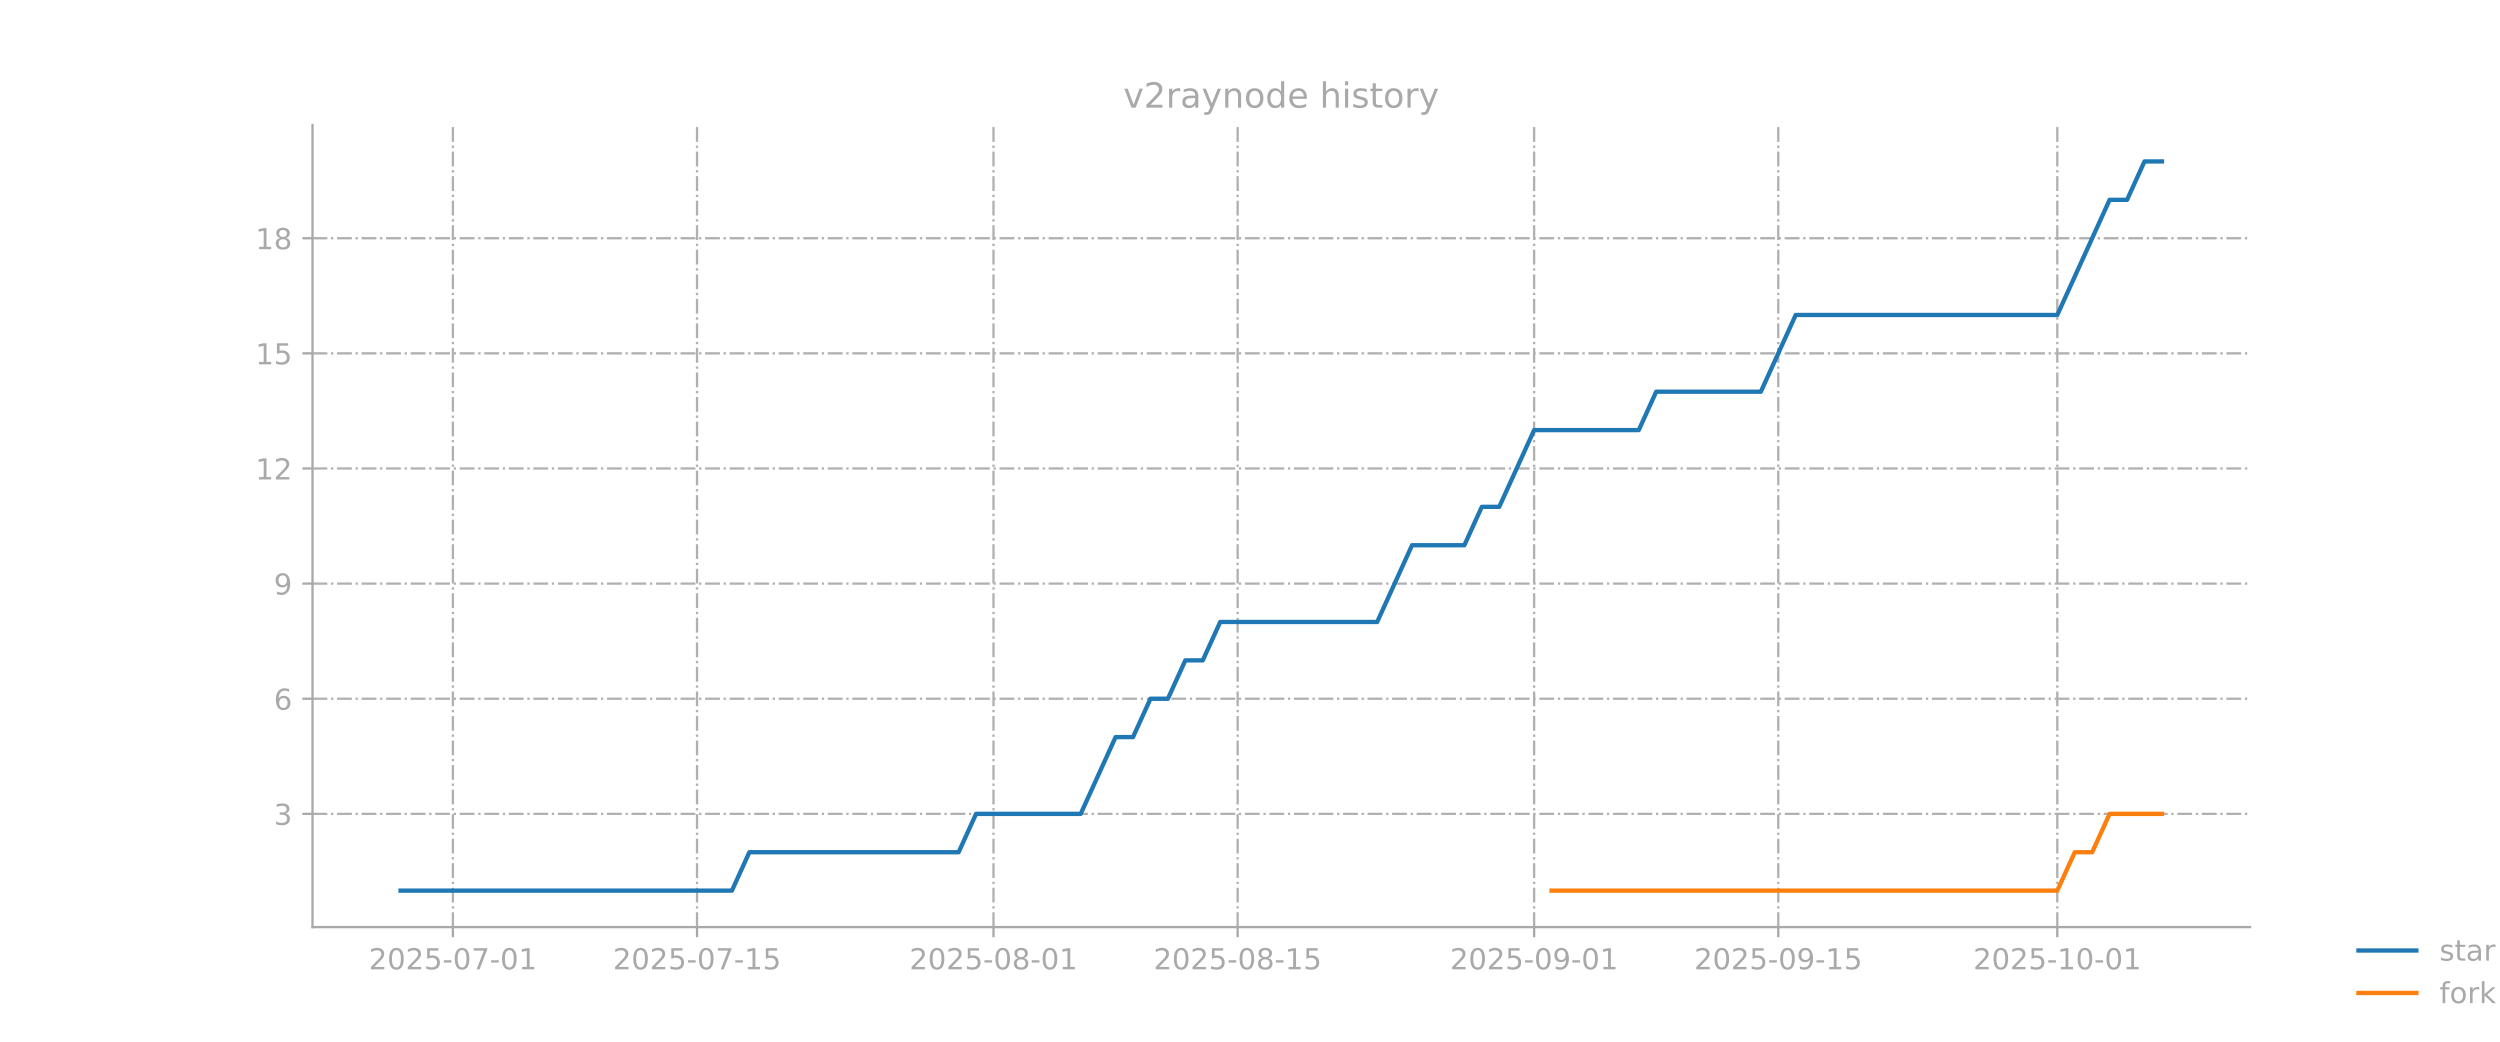
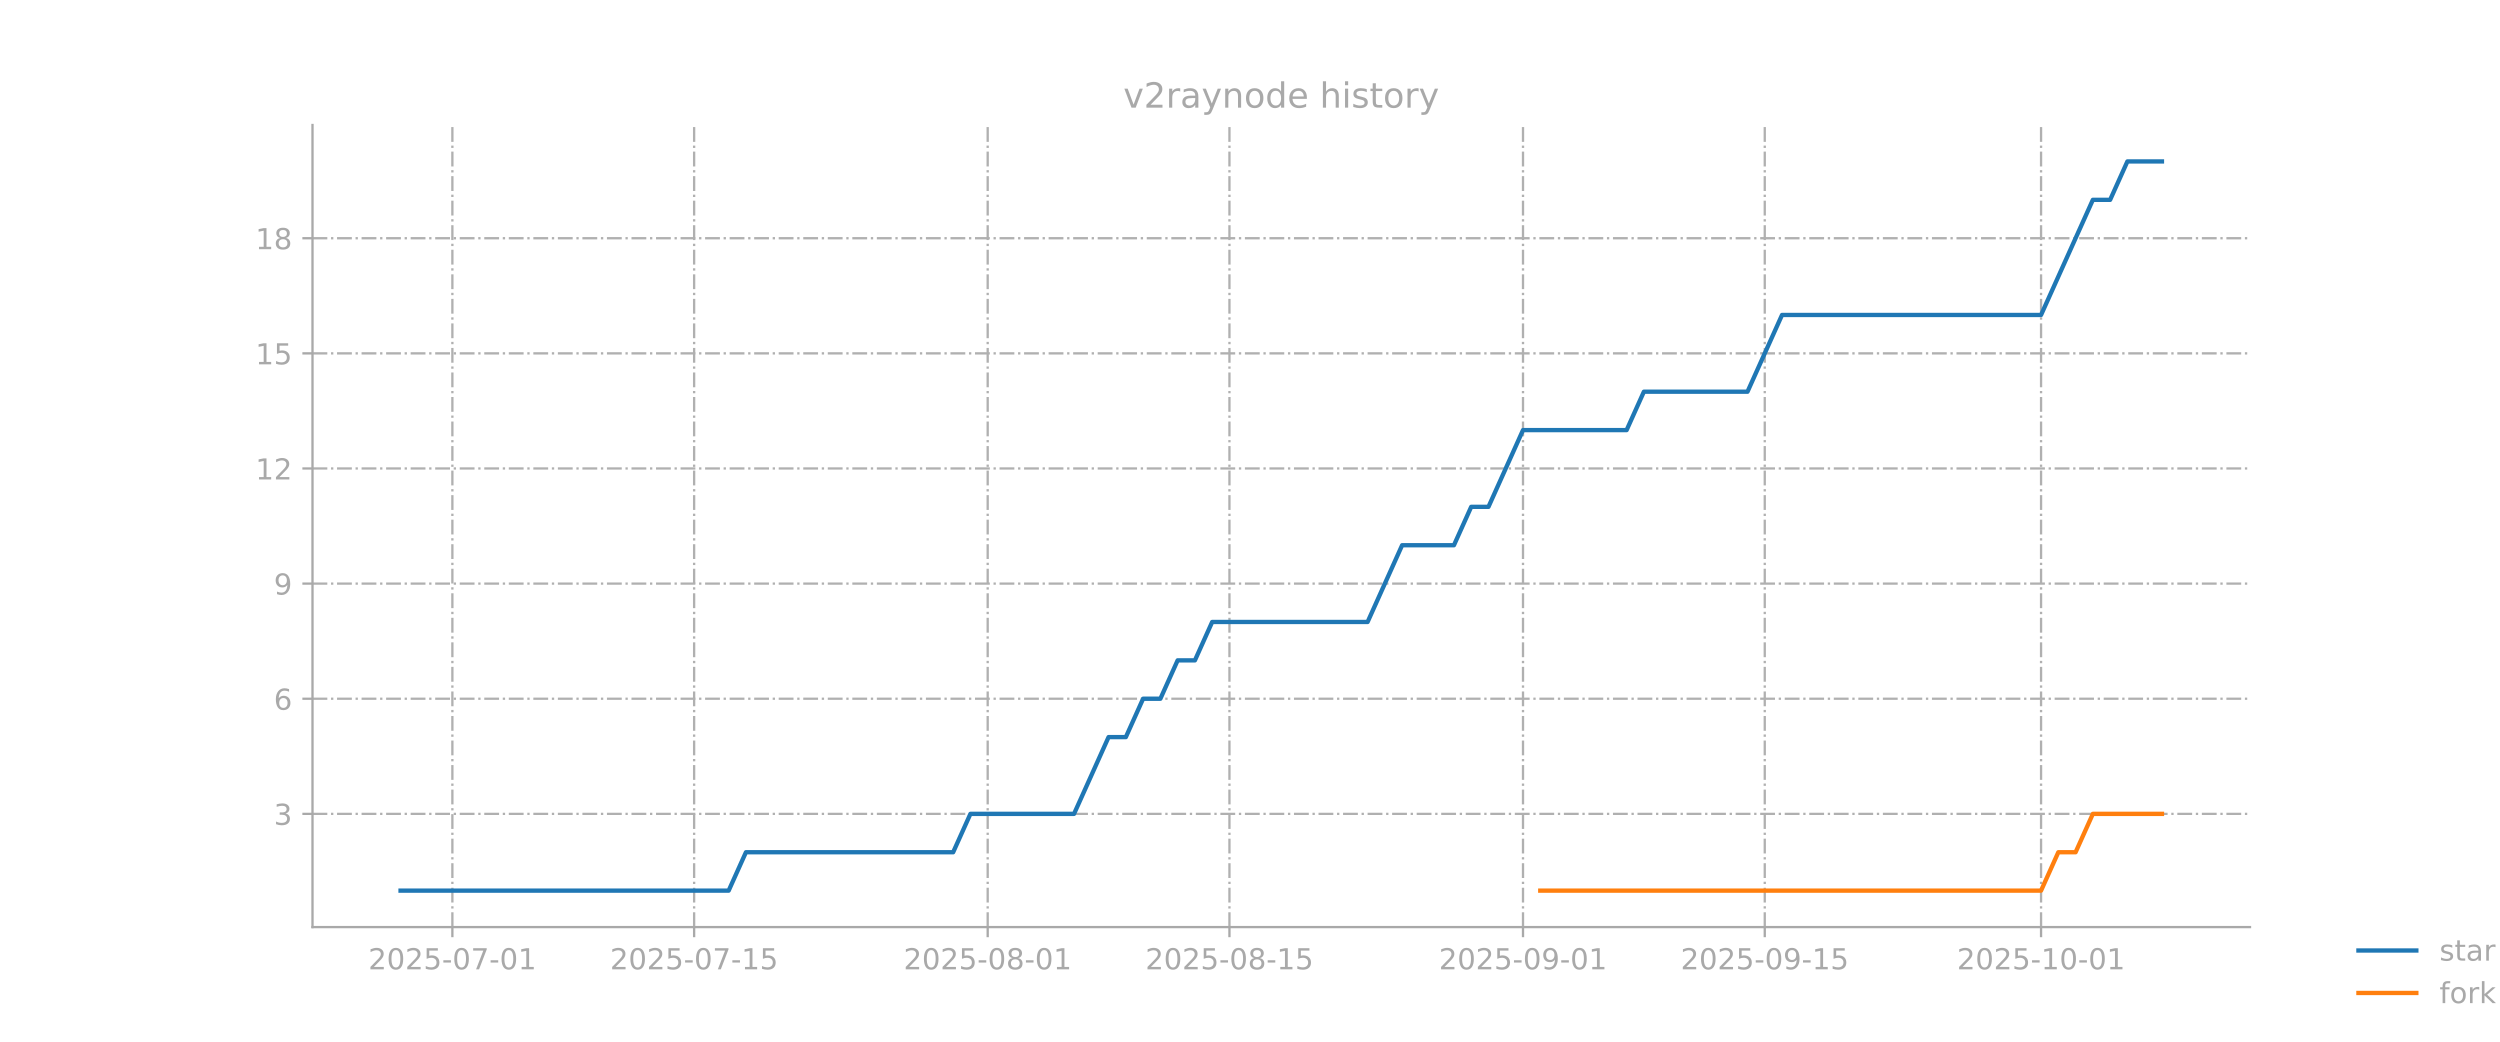
<svg xmlns="http://www.w3.org/2000/svg" xmlns:xlink="http://www.w3.org/1999/xlink" width="864pt" height="360pt" viewBox="0 0 864 360" version="1.1">
  <defs>
    <style type="text/css">*{stroke-linejoin: round; stroke-linecap: butt}</style>
  </defs>
  <g id="figure_1">
    <g id="patch_1">
      <path d="M 0 360  L 864 360  L 864 0  L 0 0  L 0 360  z " style="fill: none; opacity: 0" />
    </g>
    <g id="axes_1">
      <g id="patch_2">
        <path d="M 108 320.4  L 777.6 320.4  L 777.6 43.2  L 108 43.2  L 108 320.4  z " style="fill: none; opacity: 0" />
      </g>
      <g id="matplotlib.axis_1">
        <g id="xtick_1">
          <g id="line2d_1">
-             <path d="M 156.517 320.4  L 156.517 43.2  " clip-path="url(#pbee63fce12)" style="fill: none; stroke-dasharray: 5.12,1.28,0.8,1.28; stroke-dashoffset: 0; stroke: #b0b0b0; stroke-width: 0.8" />
+             <path d="M 156.34 320.4  L 156.34 43.2  " clip-path="url(#p7b2c5ba9e4)" style="fill: none; stroke-dasharray: 5.12,1.28,0.8,1.28; stroke-dashoffset: 0; stroke: #b0b0b0; stroke-width: 0.8" />
          </g>
          <g id="line2d_2">
            <defs>
-               <path id="m62024f24f7" d="M 0 0  L 0 3.5  " style="stroke: #a9a9a9; stroke-width: 0.8" />
+               <path id="m37b0d652e6" d="M 0 0  L 0 3.5  " style="stroke: #a9a9a9; stroke-width: 0.8" />
            </defs>
            <g>
-               <use xlink:href="#m62024f24f7" x="156.517" y="320.4" style="fill: #a9a9a9; stroke: #a9a9a9; stroke-width: 0.8" />
+               <use xlink:href="#m37b0d652e6" x="156.34" y="320.4" style="fill: #a9a9a9; stroke: #a9a9a9; stroke-width: 0.8" />
            </g>
          </g>
          <g id="text_1">
-             <g style="fill: #a9a9a9" transform="translate(127.4596 334.9984) scale(0.1 -0.1)">
+             <g style="fill: #a9a9a9" transform="translate(127.2823 334.9984) scale(0.1 -0.1)">
              <defs>
                <path id="DejaVuSans-32" d="M 1228 531  L 3431 531  L 3431 0  L 469 0  L 469 531  Q 828 903 1448 1529  Q 2069 2156 2228 2338  Q 2531 2678 2651 2914  Q 2772 3150 2772 3378  Q 2772 3750 2511 3984  Q 2250 4219 1831 4219  Q 1534 4219 1204 4116  Q 875 4013 500 3803  L 500 4441  Q 881 4594 1212 4672  Q 1544 4750 1819 4750  Q 2544 4750 2975 4387  Q 3406 4025 3406 3419  Q 3406 3131 3298 2873  Q 3191 2616 2906 2266  Q 2828 2175 2409 1742  Q 1991 1309 1228 531  z " transform="scale(0.015625)" />
                <path id="DejaVuSans-30" d="M 2034 4250  Q 1547 4250 1301 3770  Q 1056 3291 1056 2328  Q 1056 1369 1301 889  Q 1547 409 2034 409  Q 2525 409 2770 889  Q 3016 1369 3016 2328  Q 3016 3291 2770 3770  Q 2525 4250 2034 4250  z M 2034 4750  Q 2819 4750 3233 4129  Q 3647 3509 3647 2328  Q 3647 1150 3233 529  Q 2819 -91 2034 -91  Q 1250 -91 836 529  Q 422 1150 422 2328  Q 422 3509 836 4129  Q 1250 4750 2034 4750  z " transform="scale(0.015625)" />
                <path id="DejaVuSans-35" d="M 691 4666  L 3169 4666  L 3169 4134  L 1269 4134  L 1269 2991  Q 1406 3038 1543 3061  Q 1681 3084 1819 3084  Q 2600 3084 3056 2656  Q 3513 2228 3513 1497  Q 3513 744 3044 326  Q 2575 -91 1722 -91  Q 1428 -91 1123 -41  Q 819 9 494 109  L 494 744  Q 775 591 1075 516  Q 1375 441 1709 441  Q 2250 441 2565 725  Q 2881 1009 2881 1497  Q 2881 1984 2565 2268  Q 2250 2553 1709 2553  Q 1456 2553 1204 2497  Q 953 2441 691 2322  L 691 4666  z " transform="scale(0.015625)" />
                <path id="DejaVuSans-2d" d="M 313 2009  L 1997 2009  L 1997 1497  L 313 1497  L 313 2009  z " transform="scale(0.015625)" />
                <path id="DejaVuSans-37" d="M 525 4666  L 3525 4666  L 3525 4397  L 1831 0  L 1172 0  L 2766 4134  L 525 4134  L 525 4666  z " transform="scale(0.015625)" />
                <path id="DejaVuSans-31" d="M 794 531  L 1825 531  L 1825 4091  L 703 3866  L 703 4441  L 1819 4666  L 2450 4666  L 2450 531  L 3481 531  L 3481 0  L 794 0  L 794 531  z " transform="scale(0.015625)" />
              </defs>
              <use xlink:href="#DejaVuSans-32" />
              <use xlink:href="#DejaVuSans-30" transform="translate(63.62305 0)" />
              <use xlink:href="#DejaVuSans-32" transform="translate(127.2461 0)" />
              <use xlink:href="#DejaVuSans-35" transform="translate(190.8691 0)" />
              <use xlink:href="#DejaVuSans-2d" transform="translate(254.4922 0)" />
              <use xlink:href="#DejaVuSans-30" transform="translate(290.5762 0)" />
              <use xlink:href="#DejaVuSans-37" transform="translate(354.1992 0)" />
              <use xlink:href="#DejaVuSans-2d" transform="translate(417.8223 0)" />
              <use xlink:href="#DejaVuSans-30" transform="translate(453.9062 0)" />
              <use xlink:href="#DejaVuSans-31" transform="translate(517.5293 0)" />
            </g>
          </g>
        </g>
        <g id="xtick_2">
          <g id="line2d_3">
-             <path d="M 240.895 320.4  L 240.895 43.2  " clip-path="url(#pbee63fce12)" style="fill: none; stroke-dasharray: 5.12,1.28,0.8,1.28; stroke-dashoffset: 0; stroke: #b0b0b0; stroke-width: 0.8" />
+             <path d="M 239.891 320.4  L 239.891 43.2  " clip-path="url(#p7b2c5ba9e4)" style="fill: none; stroke-dasharray: 5.12,1.28,0.8,1.28; stroke-dashoffset: 0; stroke: #b0b0b0; stroke-width: 0.8" />
          </g>
          <g id="line2d_4">
            <g>
-               <use xlink:href="#m62024f24f7" x="240.895" y="320.4" style="fill: #a9a9a9; stroke: #a9a9a9; stroke-width: 0.8" />
+               <use xlink:href="#m37b0d652e6" x="239.891" y="320.4" style="fill: #a9a9a9; stroke: #a9a9a9; stroke-width: 0.8" />
            </g>
          </g>
          <g id="text_2">
-             <g style="fill: #a9a9a9" transform="translate(211.8376 334.9984) scale(0.1 -0.1)">
+             <g style="fill: #a9a9a9" transform="translate(210.8331 334.9984) scale(0.1 -0.1)">
              <use xlink:href="#DejaVuSans-32" />
              <use xlink:href="#DejaVuSans-30" transform="translate(63.62305 0)" />
              <use xlink:href="#DejaVuSans-32" transform="translate(127.2461 0)" />
              <use xlink:href="#DejaVuSans-35" transform="translate(190.8691 0)" />
              <use xlink:href="#DejaVuSans-2d" transform="translate(254.4922 0)" />
              <use xlink:href="#DejaVuSans-30" transform="translate(290.5762 0)" />
              <use xlink:href="#DejaVuSans-37" transform="translate(354.1992 0)" />
              <use xlink:href="#DejaVuSans-2d" transform="translate(417.8223 0)" />
              <use xlink:href="#DejaVuSans-31" transform="translate(453.9062 0)" />
              <use xlink:href="#DejaVuSans-35" transform="translate(517.5293 0)" />
            </g>
          </g>
        </g>
        <g id="xtick_3">
          <g id="line2d_5">
-             <path d="M 343.354 320.4  L 343.354 43.2  " clip-path="url(#pbee63fce12)" style="fill: none; stroke-dasharray: 5.12,1.28,0.8,1.28; stroke-dashoffset: 0; stroke: #b0b0b0; stroke-width: 0.8" />
+             <path d="M 341.345 320.4  L 341.345 43.2  " clip-path="url(#p7b2c5ba9e4)" style="fill: none; stroke-dasharray: 5.12,1.28,0.8,1.28; stroke-dashoffset: 0; stroke: #b0b0b0; stroke-width: 0.8" />
          </g>
          <g id="line2d_6">
            <g>
-               <use xlink:href="#m62024f24f7" x="343.354" y="320.4" style="fill: #a9a9a9; stroke: #a9a9a9; stroke-width: 0.8" />
+               <use xlink:href="#m37b0d652e6" x="341.345" y="320.4" style="fill: #a9a9a9; stroke: #a9a9a9; stroke-width: 0.8" />
            </g>
          </g>
          <g id="text_3">
-             <g style="fill: #a9a9a9" transform="translate(314.2966 334.9984) scale(0.1 -0.1)">
+             <g style="fill: #a9a9a9" transform="translate(312.2876 334.9984) scale(0.1 -0.1)">
              <defs>
                <path id="DejaVuSans-38" d="M 2034 2216  Q 1584 2216 1326 1975  Q 1069 1734 1069 1313  Q 1069 891 1326 650  Q 1584 409 2034 409  Q 2484 409 2743 651  Q 3003 894 3003 1313  Q 3003 1734 2745 1975  Q 2488 2216 2034 2216  z M 1403 2484  Q 997 2584 770 2862  Q 544 3141 544 3541  Q 544 4100 942 4425  Q 1341 4750 2034 4750  Q 2731 4750 3128 4425  Q 3525 4100 3525 3541  Q 3525 3141 3298 2862  Q 3072 2584 2669 2484  Q 3125 2378 3379 2068  Q 3634 1759 3634 1313  Q 3634 634 3220 271  Q 2806 -91 2034 -91  Q 1263 -91 848 271  Q 434 634 434 1313  Q 434 1759 690 2068  Q 947 2378 1403 2484  z M 1172 3481  Q 1172 3119 1398 2916  Q 1625 2713 2034 2713  Q 2441 2713 2670 2916  Q 2900 3119 2900 3481  Q 2900 3844 2670 4047  Q 2441 4250 2034 4250  Q 1625 4250 1398 4047  Q 1172 3844 1172 3481  z " transform="scale(0.015625)" />
              </defs>
              <use xlink:href="#DejaVuSans-32" />
              <use xlink:href="#DejaVuSans-30" transform="translate(63.62305 0)" />
              <use xlink:href="#DejaVuSans-32" transform="translate(127.2461 0)" />
              <use xlink:href="#DejaVuSans-35" transform="translate(190.8691 0)" />
              <use xlink:href="#DejaVuSans-2d" transform="translate(254.4922 0)" />
              <use xlink:href="#DejaVuSans-30" transform="translate(290.5762 0)" />
              <use xlink:href="#DejaVuSans-38" transform="translate(354.1992 0)" />
              <use xlink:href="#DejaVuSans-2d" transform="translate(417.8223 0)" />
              <use xlink:href="#DejaVuSans-30" transform="translate(453.9062 0)" />
              <use xlink:href="#DejaVuSans-31" transform="translate(517.5293 0)" />
            </g>
          </g>
        </g>
        <g id="xtick_4">
          <g id="line2d_7">
-             <path d="M 427.732 320.4  L 427.732 43.2  " clip-path="url(#pbee63fce12)" style="fill: none; stroke-dasharray: 5.12,1.28,0.8,1.28; stroke-dashoffset: 0; stroke: #b0b0b0; stroke-width: 0.8" />
+             <path d="M 424.896 320.4  L 424.896 43.2  " clip-path="url(#p7b2c5ba9e4)" style="fill: none; stroke-dasharray: 5.12,1.28,0.8,1.28; stroke-dashoffset: 0; stroke: #b0b0b0; stroke-width: 0.8" />
          </g>
          <g id="line2d_8">
            <g>
-               <use xlink:href="#m62024f24f7" x="427.732" y="320.4" style="fill: #a9a9a9; stroke: #a9a9a9; stroke-width: 0.8" />
+               <use xlink:href="#m37b0d652e6" x="424.896" y="320.4" style="fill: #a9a9a9; stroke: #a9a9a9; stroke-width: 0.8" />
            </g>
          </g>
          <g id="text_4">
-             <g style="fill: #a9a9a9" transform="translate(398.6747 334.9984) scale(0.1 -0.1)">
+             <g style="fill: #a9a9a9" transform="translate(395.8384 334.9984) scale(0.1 -0.1)">
              <use xlink:href="#DejaVuSans-32" />
              <use xlink:href="#DejaVuSans-30" transform="translate(63.62305 0)" />
              <use xlink:href="#DejaVuSans-32" transform="translate(127.2461 0)" />
              <use xlink:href="#DejaVuSans-35" transform="translate(190.8691 0)" />
              <use xlink:href="#DejaVuSans-2d" transform="translate(254.4922 0)" />
              <use xlink:href="#DejaVuSans-30" transform="translate(290.5762 0)" />
              <use xlink:href="#DejaVuSans-38" transform="translate(354.1992 0)" />
              <use xlink:href="#DejaVuSans-2d" transform="translate(417.8223 0)" />
              <use xlink:href="#DejaVuSans-31" transform="translate(453.9062 0)" />
              <use xlink:href="#DejaVuSans-35" transform="translate(517.5293 0)" />
            </g>
          </g>
        </g>
        <g id="xtick_5">
          <g id="line2d_9">
-             <path d="M 530.192 320.4  L 530.192 43.2  " clip-path="url(#pbee63fce12)" style="fill: none; stroke-dasharray: 5.12,1.28,0.8,1.28; stroke-dashoffset: 0; stroke: #b0b0b0; stroke-width: 0.8" />
+             <path d="M 526.351 320.4  L 526.351 43.2  " clip-path="url(#p7b2c5ba9e4)" style="fill: none; stroke-dasharray: 5.12,1.28,0.8,1.28; stroke-dashoffset: 0; stroke: #b0b0b0; stroke-width: 0.8" />
          </g>
          <g id="line2d_10">
            <g>
-               <use xlink:href="#m62024f24f7" x="530.192" y="320.4" style="fill: #a9a9a9; stroke: #a9a9a9; stroke-width: 0.8" />
+               <use xlink:href="#m37b0d652e6" x="526.351" y="320.4" style="fill: #a9a9a9; stroke: #a9a9a9; stroke-width: 0.8" />
            </g>
          </g>
          <g id="text_5">
-             <g style="fill: #a9a9a9" transform="translate(501.1337 334.9984) scale(0.1 -0.1)">
+             <g style="fill: #a9a9a9" transform="translate(497.293 334.9984) scale(0.1 -0.1)">
              <defs>
                <path id="DejaVuSans-39" d="M 703 97  L 703 672  Q 941 559 1184 500  Q 1428 441 1663 441  Q 2288 441 2617 861  Q 2947 1281 2994 2138  Q 2813 1869 2534 1725  Q 2256 1581 1919 1581  Q 1219 1581 811 2004  Q 403 2428 403 3163  Q 403 3881 828 4315  Q 1253 4750 1959 4750  Q 2769 4750 3195 4129  Q 3622 3509 3622 2328  Q 3622 1225 3098 567  Q 2575 -91 1691 -91  Q 1453 -91 1209 -44  Q 966 3 703 97  z M 1959 2075  Q 2384 2075 2632 2365  Q 2881 2656 2881 3163  Q 2881 3666 2632 3958  Q 2384 4250 1959 4250  Q 1534 4250 1286 3958  Q 1038 3666 1038 3163  Q 1038 2656 1286 2365  Q 1534 2075 1959 2075  z " transform="scale(0.015625)" />
              </defs>
              <use xlink:href="#DejaVuSans-32" />
              <use xlink:href="#DejaVuSans-30" transform="translate(63.62305 0)" />
              <use xlink:href="#DejaVuSans-32" transform="translate(127.2461 0)" />
              <use xlink:href="#DejaVuSans-35" transform="translate(190.8691 0)" />
              <use xlink:href="#DejaVuSans-2d" transform="translate(254.4922 0)" />
              <use xlink:href="#DejaVuSans-30" transform="translate(290.5762 0)" />
              <use xlink:href="#DejaVuSans-39" transform="translate(354.1992 0)" />
              <use xlink:href="#DejaVuSans-2d" transform="translate(417.8223 0)" />
              <use xlink:href="#DejaVuSans-30" transform="translate(453.9062 0)" />
              <use xlink:href="#DejaVuSans-31" transform="translate(517.5293 0)" />
            </g>
          </g>
        </g>
        <g id="xtick_6">
          <g id="line2d_11">
-             <path d="M 614.57 320.4  L 614.57 43.2  " clip-path="url(#pbee63fce12)" style="fill: none; stroke-dasharray: 5.12,1.28,0.8,1.28; stroke-dashoffset: 0; stroke: #b0b0b0; stroke-width: 0.8" />
+             <path d="M 609.902 320.4  L 609.902 43.2  " clip-path="url(#p7b2c5ba9e4)" style="fill: none; stroke-dasharray: 5.12,1.28,0.8,1.28; stroke-dashoffset: 0; stroke: #b0b0b0; stroke-width: 0.8" />
          </g>
          <g id="line2d_12">
            <g>
-               <use xlink:href="#m62024f24f7" x="614.57" y="320.4" style="fill: #a9a9a9; stroke: #a9a9a9; stroke-width: 0.8" />
+               <use xlink:href="#m37b0d652e6" x="609.902" y="320.4" style="fill: #a9a9a9; stroke: #a9a9a9; stroke-width: 0.8" />
            </g>
          </g>
          <g id="text_6">
-             <g style="fill: #a9a9a9" transform="translate(585.5118 334.9984) scale(0.1 -0.1)">
+             <g style="fill: #a9a9a9" transform="translate(580.8438 334.9984) scale(0.1 -0.1)">
              <use xlink:href="#DejaVuSans-32" />
              <use xlink:href="#DejaVuSans-30" transform="translate(63.62305 0)" />
              <use xlink:href="#DejaVuSans-32" transform="translate(127.2461 0)" />
              <use xlink:href="#DejaVuSans-35" transform="translate(190.8691 0)" />
              <use xlink:href="#DejaVuSans-2d" transform="translate(254.4922 0)" />
              <use xlink:href="#DejaVuSans-30" transform="translate(290.5762 0)" />
              <use xlink:href="#DejaVuSans-39" transform="translate(354.1992 0)" />
              <use xlink:href="#DejaVuSans-2d" transform="translate(417.8223 0)" />
              <use xlink:href="#DejaVuSans-31" transform="translate(453.9062 0)" />
              <use xlink:href="#DejaVuSans-35" transform="translate(517.5293 0)" />
            </g>
          </g>
        </g>
        <g id="xtick_7">
          <g id="line2d_13">
-             <path d="M 711.002 320.4  L 711.002 43.2  " clip-path="url(#pbee63fce12)" style="fill: none; stroke-dasharray: 5.12,1.28,0.8,1.28; stroke-dashoffset: 0; stroke: #b0b0b0; stroke-width: 0.8" />
+             <path d="M 705.388 320.4  L 705.388 43.2  " clip-path="url(#p7b2c5ba9e4)" style="fill: none; stroke-dasharray: 5.12,1.28,0.8,1.28; stroke-dashoffset: 0; stroke: #b0b0b0; stroke-width: 0.8" />
          </g>
          <g id="line2d_14">
            <g>
-               <use xlink:href="#m62024f24f7" x="711.002" y="320.4" style="fill: #a9a9a9; stroke: #a9a9a9; stroke-width: 0.8" />
+               <use xlink:href="#m37b0d652e6" x="705.388" y="320.4" style="fill: #a9a9a9; stroke: #a9a9a9; stroke-width: 0.8" />
            </g>
          </g>
          <g id="text_7">
-             <g style="fill: #a9a9a9" transform="translate(681.9438 334.9984) scale(0.1 -0.1)">
+             <g style="fill: #a9a9a9" transform="translate(676.3304 334.9984) scale(0.1 -0.1)">
              <use xlink:href="#DejaVuSans-32" />
              <use xlink:href="#DejaVuSans-30" transform="translate(63.62305 0)" />
              <use xlink:href="#DejaVuSans-32" transform="translate(127.2461 0)" />
              <use xlink:href="#DejaVuSans-35" transform="translate(190.8691 0)" />
              <use xlink:href="#DejaVuSans-2d" transform="translate(254.4922 0)" />
              <use xlink:href="#DejaVuSans-31" transform="translate(290.5762 0)" />
              <use xlink:href="#DejaVuSans-30" transform="translate(354.1992 0)" />
              <use xlink:href="#DejaVuSans-2d" transform="translate(417.8223 0)" />
              <use xlink:href="#DejaVuSans-30" transform="translate(453.9062 0)" />
              <use xlink:href="#DejaVuSans-31" transform="translate(517.5293 0)" />
            </g>
          </g>
        </g>
      </g>
      <g id="matplotlib.axis_2">
        <g id="ytick_1">
          <g id="line2d_15">
-             <path d="M 108 281.274  L 777.6 281.274  " clip-path="url(#pbee63fce12)" style="fill: none; stroke-dasharray: 5.12,1.28,0.8,1.28; stroke-dashoffset: 0; stroke: #b0b0b0; stroke-width: 0.8" />
+             <path d="M 108 281.274  L 777.6 281.274  " clip-path="url(#p7b2c5ba9e4)" style="fill: none; stroke-dasharray: 5.12,1.28,0.8,1.28; stroke-dashoffset: 0; stroke: #b0b0b0; stroke-width: 0.8" />
          </g>
          <g id="line2d_16">
            <defs>
-               <path id="m4af89b42af" d="M 0 0  L -3.5 0  " style="stroke: #a9a9a9; stroke-width: 0.8" />
+               <path id="m0fce239a22" d="M 0 0  L -3.5 0  " style="stroke: #a9a9a9; stroke-width: 0.8" />
            </defs>
            <g>
-               <use xlink:href="#m4af89b42af" x="108" y="281.274" style="fill: #a9a9a9; stroke: #a9a9a9; stroke-width: 0.8" />
+               <use xlink:href="#m0fce239a22" x="108" y="281.274" style="fill: #a9a9a9; stroke: #a9a9a9; stroke-width: 0.8" />
            </g>
          </g>
          <g id="text_8">
            <g style="fill: #a9a9a9" transform="translate(94.6375 285.0729) scale(0.1 -0.1)">
              <defs>
                <path id="DejaVuSans-33" d="M 2597 2516  Q 3050 2419 3304 2112  Q 3559 1806 3559 1356  Q 3559 666 3084 287  Q 2609 -91 1734 -91  Q 1441 -91 1130 -33  Q 819 25 488 141  L 488 750  Q 750 597 1062 519  Q 1375 441 1716 441  Q 2309 441 2620 675  Q 2931 909 2931 1356  Q 2931 1769 2642 2001  Q 2353 2234 1838 2234  L 1294 2234  L 1294 2753  L 1863 2753  Q 2328 2753 2575 2939  Q 2822 3125 2822 3475  Q 2822 3834 2567 4026  Q 2313 4219 1838 4219  Q 1578 4219 1281 4162  Q 984 4106 628 3988  L 628 4550  Q 988 4650 1302 4700  Q 1616 4750 1894 4750  Q 2613 4750 3031 4423  Q 3450 4097 3450 3541  Q 3450 3153 3228 2886  Q 3006 2619 2597 2516  z " transform="scale(0.015625)" />
              </defs>
              <use xlink:href="#DejaVuSans-33" />
            </g>
          </g>
        </g>
        <g id="ytick_2">
          <g id="line2d_17">
-             <path d="M 108 241.484  L 777.6 241.484  " clip-path="url(#pbee63fce12)" style="fill: none; stroke-dasharray: 5.12,1.28,0.8,1.28; stroke-dashoffset: 0; stroke: #b0b0b0; stroke-width: 0.8" />
+             <path d="M 108 241.484  L 777.6 241.484  " clip-path="url(#p7b2c5ba9e4)" style="fill: none; stroke-dasharray: 5.12,1.28,0.8,1.28; stroke-dashoffset: 0; stroke: #b0b0b0; stroke-width: 0.8" />
          </g>
          <g id="line2d_18">
            <g>
-               <use xlink:href="#m4af89b42af" x="108" y="241.484" style="fill: #a9a9a9; stroke: #a9a9a9; stroke-width: 0.8" />
+               <use xlink:href="#m0fce239a22" x="108" y="241.484" style="fill: #a9a9a9; stroke: #a9a9a9; stroke-width: 0.8" />
            </g>
          </g>
          <g id="text_9">
            <g style="fill: #a9a9a9" transform="translate(94.6375 245.2834) scale(0.1 -0.1)">
              <defs>
                <path id="DejaVuSans-36" d="M 2113 2584  Q 1688 2584 1439 2293  Q 1191 2003 1191 1497  Q 1191 994 1439 701  Q 1688 409 2113 409  Q 2538 409 2786 701  Q 3034 994 3034 1497  Q 3034 2003 2786 2293  Q 2538 2584 2113 2584  z M 3366 4563  L 3366 3988  Q 3128 4100 2886 4159  Q 2644 4219 2406 4219  Q 1781 4219 1451 3797  Q 1122 3375 1075 2522  Q 1259 2794 1537 2939  Q 1816 3084 2150 3084  Q 2853 3084 3261 2657  Q 3669 2231 3669 1497  Q 3669 778 3244 343  Q 2819 -91 2113 -91  Q 1303 -91 875 529  Q 447 1150 447 2328  Q 447 3434 972 4092  Q 1497 4750 2381 4750  Q 2619 4750 2861 4703  Q 3103 4656 3366 4563  z " transform="scale(0.015625)" />
              </defs>
              <use xlink:href="#DejaVuSans-36" />
            </g>
          </g>
        </g>
        <g id="ytick_3">
          <g id="line2d_19">
-             <path d="M 108 201.695  L 777.6 201.695  " clip-path="url(#pbee63fce12)" style="fill: none; stroke-dasharray: 5.12,1.28,0.8,1.28; stroke-dashoffset: 0; stroke: #b0b0b0; stroke-width: 0.8" />
+             <path d="M 108 201.695  L 777.6 201.695  " clip-path="url(#p7b2c5ba9e4)" style="fill: none; stroke-dasharray: 5.12,1.28,0.8,1.28; stroke-dashoffset: 0; stroke: #b0b0b0; stroke-width: 0.8" />
          </g>
          <g id="line2d_20">
            <g>
-               <use xlink:href="#m4af89b42af" x="108" y="201.695" style="fill: #a9a9a9; stroke: #a9a9a9; stroke-width: 0.8" />
+               <use xlink:href="#m0fce239a22" x="108" y="201.695" style="fill: #a9a9a9; stroke: #a9a9a9; stroke-width: 0.8" />
            </g>
          </g>
          <g id="text_10">
            <g style="fill: #a9a9a9" transform="translate(94.6375 205.494) scale(0.1 -0.1)">
              <use xlink:href="#DejaVuSans-39" />
            </g>
          </g>
        </g>
        <g id="ytick_4">
          <g id="line2d_21">
-             <path d="M 108 161.905  L 777.6 161.905  " clip-path="url(#pbee63fce12)" style="fill: none; stroke-dasharray: 5.12,1.28,0.8,1.28; stroke-dashoffset: 0; stroke: #b0b0b0; stroke-width: 0.8" />
+             <path d="M 108 161.905  L 777.6 161.905  " clip-path="url(#p7b2c5ba9e4)" style="fill: none; stroke-dasharray: 5.12,1.28,0.8,1.28; stroke-dashoffset: 0; stroke: #b0b0b0; stroke-width: 0.8" />
          </g>
          <g id="line2d_22">
            <g>
-               <use xlink:href="#m4af89b42af" x="108" y="161.905" style="fill: #a9a9a9; stroke: #a9a9a9; stroke-width: 0.8" />
+               <use xlink:href="#m0fce239a22" x="108" y="161.905" style="fill: #a9a9a9; stroke: #a9a9a9; stroke-width: 0.8" />
            </g>
          </g>
          <g id="text_11">
            <g style="fill: #a9a9a9" transform="translate(88.275 165.7045) scale(0.1 -0.1)">
              <use xlink:href="#DejaVuSans-31" />
              <use xlink:href="#DejaVuSans-32" transform="translate(63.62305 0)" />
            </g>
          </g>
        </g>
        <g id="ytick_5">
          <g id="line2d_23">
-             <path d="M 108 122.116  L 777.6 122.116  " clip-path="url(#pbee63fce12)" style="fill: none; stroke-dasharray: 5.12,1.28,0.8,1.28; stroke-dashoffset: 0; stroke: #b0b0b0; stroke-width: 0.8" />
+             <path d="M 108 122.116  L 777.6 122.116  " clip-path="url(#p7b2c5ba9e4)" style="fill: none; stroke-dasharray: 5.12,1.28,0.8,1.28; stroke-dashoffset: 0; stroke: #b0b0b0; stroke-width: 0.8" />
          </g>
          <g id="line2d_24">
            <g>
-               <use xlink:href="#m4af89b42af" x="108" y="122.116" style="fill: #a9a9a9; stroke: #a9a9a9; stroke-width: 0.8" />
+               <use xlink:href="#m0fce239a22" x="108" y="122.116" style="fill: #a9a9a9; stroke: #a9a9a9; stroke-width: 0.8" />
            </g>
          </g>
          <g id="text_12">
            <g style="fill: #a9a9a9" transform="translate(88.275 125.915) scale(0.1 -0.1)">
              <use xlink:href="#DejaVuSans-31" />
              <use xlink:href="#DejaVuSans-35" transform="translate(63.62305 0)" />
            </g>
          </g>
        </g>
        <g id="ytick_6">
          <g id="line2d_25">
-             <path d="M 108 82.326  L 777.6 82.326  " clip-path="url(#pbee63fce12)" style="fill: none; stroke-dasharray: 5.12,1.28,0.8,1.28; stroke-dashoffset: 0; stroke: #b0b0b0; stroke-width: 0.8" />
+             <path d="M 108 82.326  L 777.6 82.326  " clip-path="url(#p7b2c5ba9e4)" style="fill: none; stroke-dasharray: 5.12,1.28,0.8,1.28; stroke-dashoffset: 0; stroke: #b0b0b0; stroke-width: 0.8" />
          </g>
          <g id="line2d_26">
            <g>
-               <use xlink:href="#m4af89b42af" x="108" y="82.326" style="fill: #a9a9a9; stroke: #a9a9a9; stroke-width: 0.8" />
+               <use xlink:href="#m0fce239a22" x="108" y="82.326" style="fill: #a9a9a9; stroke: #a9a9a9; stroke-width: 0.8" />
            </g>
          </g>
          <g id="text_13">
            <g style="fill: #a9a9a9" transform="translate(88.275 86.12553) scale(0.1 -0.1)">
              <use xlink:href="#DejaVuSans-31" />
              <use xlink:href="#DejaVuSans-38" transform="translate(63.62305 0)" />
            </g>
          </g>
        </g>
      </g>
      <g id="line2d_27">
-         <path d="M 138.436 307.8  L 144.463 307.8  L 150.49 307.8  L 156.517 307.8  L 162.544 307.8  L 168.571 307.8  L 174.598 307.8  L 180.625 307.8  L 186.652 307.8  L 192.679 307.8  L 198.706 307.8  L 204.733 307.8  L 210.76 307.8  L 216.787 307.8  L 222.814 307.8  L 228.841 307.8  L 234.868 307.8  L 240.895 307.8  L 246.922 307.8  L 252.949 307.8  L 258.976 294.537  L 265.003 294.537  L 271.03 294.537  L 277.057 294.537  L 283.084 294.537  L 289.111 294.537  L 295.138 294.537  L 301.165 294.537  L 307.192 294.537  L 313.219 294.537  L 319.246 294.537  L 325.273 294.537  L 331.3 294.537  L 337.327 281.274  L 343.354 281.274  L 349.381 281.274  L 355.408 281.274  L 361.435 281.274  L 367.462 281.274  L 373.489 281.274  L 379.516 268.011  L 385.543 254.747  L 391.57 254.747  L 397.597 241.484  L 403.624 241.484  L 409.651 228.221  L 415.678 228.221  L 421.705 214.958  L 427.732 214.958  L 433.759 214.958  L 439.786 214.958  L 445.814 214.958  L 451.841 214.958  L 457.868 214.958  L 463.895 214.958  L 469.922 214.958  L 475.949 214.958  L 481.976 201.695  L 488.003 188.432  L 494.03 188.432  L 500.057 188.432  L 506.084 188.432  L 512.111 175.168  L 518.138 175.168  L 524.165 161.905  L 530.192 148.642  L 536.219 148.642  L 542.246 148.642  L 548.273 148.642  L 554.3 148.642  L 560.327 148.642  L 566.354 148.642  L 572.381 135.379  L 578.408 135.379  L 584.435 135.379  L 590.462 135.379  L 596.489 135.379  L 602.516 135.379  L 608.543 135.379  L 614.57 122.116  L 620.597 108.853  L 626.624 108.853  L 632.651 108.853  L 638.678 108.853  L 644.705 108.853  L 650.732 108.853  L 656.759 108.853  L 662.786 108.853  L 668.813 108.853  L 674.84 108.853  L 680.867 108.853  L 686.894 108.853  L 692.921 108.853  L 698.948 108.853  L 704.975 108.853  L 711.002 108.853  L 717.029 95.589  L 723.056 82.326  L 729.083 69.063  L 735.11 69.063  L 741.137 55.8  L 747.164 55.8  " clip-path="url(#pbee63fce12)" style="fill: none; stroke: #1f77b4; stroke-width: 1.5; stroke-linecap: square" />
+         <path d="M 138.436 307.8  L 144.404 307.8  L 150.372 307.8  L 156.34 307.8  L 162.308 307.8  L 168.276 307.8  L 174.244 307.8  L 180.212 307.8  L 186.18 307.8  L 192.148 307.8  L 198.116 307.8  L 204.083 307.8  L 210.051 307.8  L 216.019 307.8  L 221.987 307.8  L 227.955 307.8  L 233.923 307.8  L 239.891 307.8  L 245.859 307.8  L 251.827 307.8  L 257.795 294.537  L 263.763 294.537  L 269.73 294.537  L 275.698 294.537  L 281.666 294.537  L 287.634 294.537  L 293.602 294.537  L 299.57 294.537  L 305.538 294.537  L 311.506 294.537  L 317.474 294.537  L 323.442 294.537  L 329.41 294.537  L 335.378 281.274  L 341.345 281.274  L 347.313 281.274  L 353.281 281.274  L 359.249 281.274  L 365.217 281.274  L 371.185 281.274  L 377.153 268.011  L 383.121 254.747  L 389.089 254.747  L 395.057 241.484  L 401.025 241.484  L 406.993 228.221  L 412.96 228.221  L 418.928 214.958  L 424.896 214.958  L 430.864 214.958  L 436.832 214.958  L 442.8 214.958  L 448.768 214.958  L 454.736 214.958  L 460.704 214.958  L 466.672 214.958  L 472.64 214.958  L 478.607 201.695  L 484.575 188.432  L 490.543 188.432  L 496.511 188.432  L 502.479 188.432  L 508.447 175.168  L 514.415 175.168  L 520.383 161.905  L 526.351 148.642  L 532.319 148.642  L 538.287 148.642  L 544.255 148.642  L 550.222 148.642  L 556.19 148.642  L 562.158 148.642  L 568.126 135.379  L 574.094 135.379  L 580.062 135.379  L 586.03 135.379  L 591.998 135.379  L 597.966 135.379  L 603.934 135.379  L 609.902 122.116  L 615.87 108.853  L 621.837 108.853  L 627.805 108.853  L 633.773 108.853  L 639.741 108.853  L 645.709 108.853  L 651.677 108.853  L 657.645 108.853  L 663.613 108.853  L 669.581 108.853  L 675.549 108.853  L 681.517 108.853  L 687.484 108.853  L 693.452 108.853  L 699.42 108.853  L 705.388 108.853  L 711.356 95.589  L 717.324 82.326  L 723.292 69.063  L 729.26 69.063  L 735.228 55.8  L 741.196 55.8  L 747.164 55.8  " clip-path="url(#p7b2c5ba9e4)" style="fill: none; stroke: #1f77b4; stroke-width: 1.5; stroke-linecap: square" />
      </g>
      <g id="line2d_28">
-         <path d="M 536.219 307.8  L 542.246 307.8  L 548.273 307.8  L 554.3 307.8  L 560.327 307.8  L 566.354 307.8  L 572.381 307.8  L 578.408 307.8  L 584.435 307.8  L 590.462 307.8  L 596.489 307.8  L 602.516 307.8  L 608.543 307.8  L 614.57 307.8  L 620.597 307.8  L 626.624 307.8  L 632.651 307.8  L 638.678 307.8  L 644.705 307.8  L 650.732 307.8  L 656.759 307.8  L 662.786 307.8  L 668.813 307.8  L 674.84 307.8  L 680.867 307.8  L 686.894 307.8  L 692.921 307.8  L 698.948 307.8  L 704.975 307.8  L 711.002 307.8  L 717.029 294.537  L 723.056 294.537  L 729.083 281.274  L 735.11 281.274  L 741.137 281.274  L 747.164 281.274  " clip-path="url(#pbee63fce12)" style="fill: none; stroke: #ff7f0e; stroke-width: 1.5; stroke-linecap: square" />
+         <path d="M 532.319 307.8  L 538.287 307.8  L 544.255 307.8  L 550.222 307.8  L 556.19 307.8  L 562.158 307.8  L 568.126 307.8  L 574.094 307.8  L 580.062 307.8  L 586.03 307.8  L 591.998 307.8  L 597.966 307.8  L 603.934 307.8  L 609.902 307.8  L 615.87 307.8  L 621.837 307.8  L 627.805 307.8  L 633.773 307.8  L 639.741 307.8  L 645.709 307.8  L 651.677 307.8  L 657.645 307.8  L 663.613 307.8  L 669.581 307.8  L 675.549 307.8  L 681.517 307.8  L 687.484 307.8  L 693.452 307.8  L 699.42 307.8  L 705.388 307.8  L 711.356 294.537  L 717.324 294.537  L 723.292 281.274  L 729.26 281.274  L 735.228 281.274  L 741.196 281.274  L 747.164 281.274  " clip-path="url(#p7b2c5ba9e4)" style="fill: none; stroke: #ff7f0e; stroke-width: 1.5; stroke-linecap: square" />
      </g>
      <g id="patch_3">
        <path d="M 108 320.4  L 108 43.2  " style="fill: none; stroke: #a9a9a9; stroke-width: 0.8; stroke-linejoin: miter; stroke-linecap: square" />
      </g>
      <g id="patch_4">
        <path d="M 777.6 320.4  L 777.6 43.2  " style="fill: none" />
      </g>
      <g id="patch_5">
        <path d="M 108 320.4  L 777.6 320.4  " style="fill: none; stroke: #a9a9a9; stroke-width: 0.8; stroke-linejoin: miter; stroke-linecap: square" />
      </g>
      <g id="patch_6">
        <path d="M 108 43.2  L 777.6 43.2  " style="fill: none" />
      </g>
      <g id="text_14">
        <g style="fill: #a9a9a9" transform="translate(388.2188 37.2) scale(0.12 -0.12)">
          <defs>
            <path id="DejaVuSans-76" d="M 191 3500  L 800 3500  L 1894 563  L 2988 3500  L 3597 3500  L 2284 0  L 1503 0  L 191 3500  z " transform="scale(0.015625)" />
            <path id="DejaVuSans-72" d="M 2631 2963  Q 2534 3019 2420 3045  Q 2306 3072 2169 3072  Q 1681 3072 1420 2755  Q 1159 2438 1159 1844  L 1159 0  L 581 0  L 581 3500  L 1159 3500  L 1159 2956  Q 1341 3275 1631 3429  Q 1922 3584 2338 3584  Q 2397 3584 2469 3576  Q 2541 3569 2628 3553  L 2631 2963  z " transform="scale(0.015625)" />
            <path id="DejaVuSans-61" d="M 2194 1759  Q 1497 1759 1228 1600  Q 959 1441 959 1056  Q 959 750 1161 570  Q 1363 391 1709 391  Q 2188 391 2477 730  Q 2766 1069 2766 1631  L 2766 1759  L 2194 1759  z M 3341 1997  L 3341 0  L 2766 0  L 2766 531  Q 2569 213 2275 61  Q 1981 -91 1556 -91  Q 1019 -91 701 211  Q 384 513 384 1019  Q 384 1609 779 1909  Q 1175 2209 1959 2209  L 2766 2209  L 2766 2266  Q 2766 2663 2505 2880  Q 2244 3097 1772 3097  Q 1472 3097 1187 3025  Q 903 2953 641 2809  L 641 3341  Q 956 3463 1253 3523  Q 1550 3584 1831 3584  Q 2591 3584 2966 3190  Q 3341 2797 3341 1997  z " transform="scale(0.015625)" />
            <path id="DejaVuSans-79" d="M 2059 -325  Q 1816 -950 1584 -1140  Q 1353 -1331 966 -1331  L 506 -1331  L 506 -850  L 844 -850  Q 1081 -850 1212 -737  Q 1344 -625 1503 -206  L 1606 56  L 191 3500  L 800 3500  L 1894 763  L 2988 3500  L 3597 3500  L 2059 -325  z " transform="scale(0.015625)" />
            <path id="DejaVuSans-6e" d="M 3513 2113  L 3513 0  L 2938 0  L 2938 2094  Q 2938 2591 2744 2837  Q 2550 3084 2163 3084  Q 1697 3084 1428 2787  Q 1159 2491 1159 1978  L 1159 0  L 581 0  L 581 3500  L 1159 3500  L 1159 2956  Q 1366 3272 1645 3428  Q 1925 3584 2291 3584  Q 2894 3584 3203 3211  Q 3513 2838 3513 2113  z " transform="scale(0.015625)" />
            <path id="DejaVuSans-6f" d="M 1959 3097  Q 1497 3097 1228 2736  Q 959 2375 959 1747  Q 959 1119 1226 758  Q 1494 397 1959 397  Q 2419 397 2687 759  Q 2956 1122 2956 1747  Q 2956 2369 2687 2733  Q 2419 3097 1959 3097  z M 1959 3584  Q 2709 3584 3137 3096  Q 3566 2609 3566 1747  Q 3566 888 3137 398  Q 2709 -91 1959 -91  Q 1206 -91 779 398  Q 353 888 353 1747  Q 353 2609 779 3096  Q 1206 3584 1959 3584  z " transform="scale(0.015625)" />
            <path id="DejaVuSans-64" d="M 2906 2969  L 2906 4863  L 3481 4863  L 3481 0  L 2906 0  L 2906 525  Q 2725 213 2448 61  Q 2172 -91 1784 -91  Q 1150 -91 751 415  Q 353 922 353 1747  Q 353 2572 751 3078  Q 1150 3584 1784 3584  Q 2172 3584 2448 3432  Q 2725 3281 2906 2969  z M 947 1747  Q 947 1113 1208 752  Q 1469 391 1925 391  Q 2381 391 2643 752  Q 2906 1113 2906 1747  Q 2906 2381 2643 2742  Q 2381 3103 1925 3103  Q 1469 3103 1208 2742  Q 947 2381 947 1747  z " transform="scale(0.015625)" />
            <path id="DejaVuSans-65" d="M 3597 1894  L 3597 1613  L 953 1613  Q 991 1019 1311 708  Q 1631 397 2203 397  Q 2534 397 2845 478  Q 3156 559 3463 722  L 3463 178  Q 3153 47 2828 -22  Q 2503 -91 2169 -91  Q 1331 -91 842 396  Q 353 884 353 1716  Q 353 2575 817 3079  Q 1281 3584 2069 3584  Q 2775 3584 3186 3129  Q 3597 2675 3597 1894  z M 3022 2063  Q 3016 2534 2758 2815  Q 2500 3097 2075 3097  Q 1594 3097 1305 2825  Q 1016 2553 972 2059  L 3022 2063  z " transform="scale(0.015625)" />
            <path id="DejaVuSans-20" transform="scale(0.015625)" />
            <path id="DejaVuSans-68" d="M 3513 2113  L 3513 0  L 2938 0  L 2938 2094  Q 2938 2591 2744 2837  Q 2550 3084 2163 3084  Q 1697 3084 1428 2787  Q 1159 2491 1159 1978  L 1159 0  L 581 0  L 581 4863  L 1159 4863  L 1159 2956  Q 1366 3272 1645 3428  Q 1925 3584 2291 3584  Q 2894 3584 3203 3211  Q 3513 2838 3513 2113  z " transform="scale(0.015625)" />
            <path id="DejaVuSans-69" d="M 603 3500  L 1178 3500  L 1178 0  L 603 0  L 603 3500  z M 603 4863  L 1178 4863  L 1178 4134  L 603 4134  L 603 4863  z " transform="scale(0.015625)" />
            <path id="DejaVuSans-73" d="M 2834 3397  L 2834 2853  Q 2591 2978 2328 3040  Q 2066 3103 1784 3103  Q 1356 3103 1142 2972  Q 928 2841 928 2578  Q 928 2378 1081 2264  Q 1234 2150 1697 2047  L 1894 2003  Q 2506 1872 2764 1633  Q 3022 1394 3022 966  Q 3022 478 2636 193  Q 2250 -91 1575 -91  Q 1294 -91 989 -36  Q 684 19 347 128  L 347 722  Q 666 556 975 473  Q 1284 391 1588 391  Q 1994 391 2212 530  Q 2431 669 2431 922  Q 2431 1156 2273 1281  Q 2116 1406 1581 1522  L 1381 1569  Q 847 1681 609 1914  Q 372 2147 372 2553  Q 372 3047 722 3315  Q 1072 3584 1716 3584  Q 2034 3584 2315 3537  Q 2597 3491 2834 3397  z " transform="scale(0.015625)" />
            <path id="DejaVuSans-74" d="M 1172 4494  L 1172 3500  L 2356 3500  L 2356 3053  L 1172 3053  L 1172 1153  Q 1172 725 1289 603  Q 1406 481 1766 481  L 2356 481  L 2356 0  L 1766 0  Q 1100 0 847 248  Q 594 497 594 1153  L 594 3053  L 172 3053  L 172 3500  L 594 3500  L 594 4494  L 1172 4494  z " transform="scale(0.015625)" />
          </defs>
          <use xlink:href="#DejaVuSans-76" />
          <use xlink:href="#DejaVuSans-32" transform="translate(59.17969 0)" />
          <use xlink:href="#DejaVuSans-72" transform="translate(122.8027 0)" />
          <use xlink:href="#DejaVuSans-61" transform="translate(163.916 0)" />
          <use xlink:href="#DejaVuSans-79" transform="translate(225.1953 0)" />
          <use xlink:href="#DejaVuSans-6e" transform="translate(284.375 0)" />
          <use xlink:href="#DejaVuSans-6f" transform="translate(347.7539 0)" />
          <use xlink:href="#DejaVuSans-64" transform="translate(408.9355 0)" />
          <use xlink:href="#DejaVuSans-65" transform="translate(472.4121 0)" />
          <use xlink:href="#DejaVuSans-20" transform="translate(533.9355 0)" />
          <use xlink:href="#DejaVuSans-68" transform="translate(565.7227 0)" />
          <use xlink:href="#DejaVuSans-69" transform="translate(629.1016 0)" />
          <use xlink:href="#DejaVuSans-73" transform="translate(656.8848 0)" />
          <use xlink:href="#DejaVuSans-74" transform="translate(708.9844 0)" />
          <use xlink:href="#DejaVuSans-6f" transform="translate(748.1934 0)" />
          <use xlink:href="#DejaVuSans-72" transform="translate(809.375 0)" />
          <use xlink:href="#DejaVuSans-79" transform="translate(850.4883 0)" />
        </g>
      </g>
      <g id="legend_1">
        <g id="line2d_29">
          <path d="M 815.08 328.498  L 825.08 328.498  L 835.08 328.498  " style="fill: none; stroke: #1f77b4; stroke-width: 1.5; stroke-linecap: square" />
        </g>
        <g id="text_15">
          <g style="fill: #a9a9a9" transform="translate(843.08 331.9984) scale(0.1 -0.1)">
            <use xlink:href="#DejaVuSans-73" />
            <use xlink:href="#DejaVuSans-74" transform="translate(52.09961 0)" />
            <use xlink:href="#DejaVuSans-61" transform="translate(91.30859 0)" />
            <use xlink:href="#DejaVuSans-72" transform="translate(152.5879 0)" />
          </g>
        </g>
        <g id="line2d_30">
          <path d="M 815.08 343.177  L 825.08 343.177  L 835.08 343.177  " style="fill: none; stroke: #ff7f0e; stroke-width: 1.5; stroke-linecap: square" />
        </g>
        <g id="text_16">
          <g style="fill: #a9a9a9" transform="translate(843.08 346.6766) scale(0.1 -0.1)">
            <defs>
              <path id="DejaVuSans-66" d="M 2375 4863  L 2375 4384  L 1825 4384  Q 1516 4384 1395 4259  Q 1275 4134 1275 3809  L 1275 3500  L 2222 3500  L 2222 3053  L 1275 3053  L 1275 0  L 697 0  L 697 3053  L 147 3053  L 147 3500  L 697 3500  L 697 3744  Q 697 4328 969 4595  Q 1241 4863 1831 4863  L 2375 4863  z " transform="scale(0.015625)" />
              <path id="DejaVuSans-6b" d="M 581 4863  L 1159 4863  L 1159 1991  L 2875 3500  L 3609 3500  L 1753 1863  L 3688 0  L 2938 0  L 1159 1709  L 1159 0  L 581 0  L 581 4863  z " transform="scale(0.015625)" />
            </defs>
            <use xlink:href="#DejaVuSans-66" />
            <use xlink:href="#DejaVuSans-6f" transform="translate(35.20508 0)" />
            <use xlink:href="#DejaVuSans-72" transform="translate(96.38672 0)" />
            <use xlink:href="#DejaVuSans-6b" transform="translate(137.5 0)" />
          </g>
        </g>
      </g>
    </g>
  </g>
  <defs>
-     <clipPath id="pbee63fce12">
+     <clipPath id="p7b2c5ba9e4">
      <rect x="108" y="43.2" width="669.6" height="277.2" />
    </clipPath>
  </defs>
</svg>
